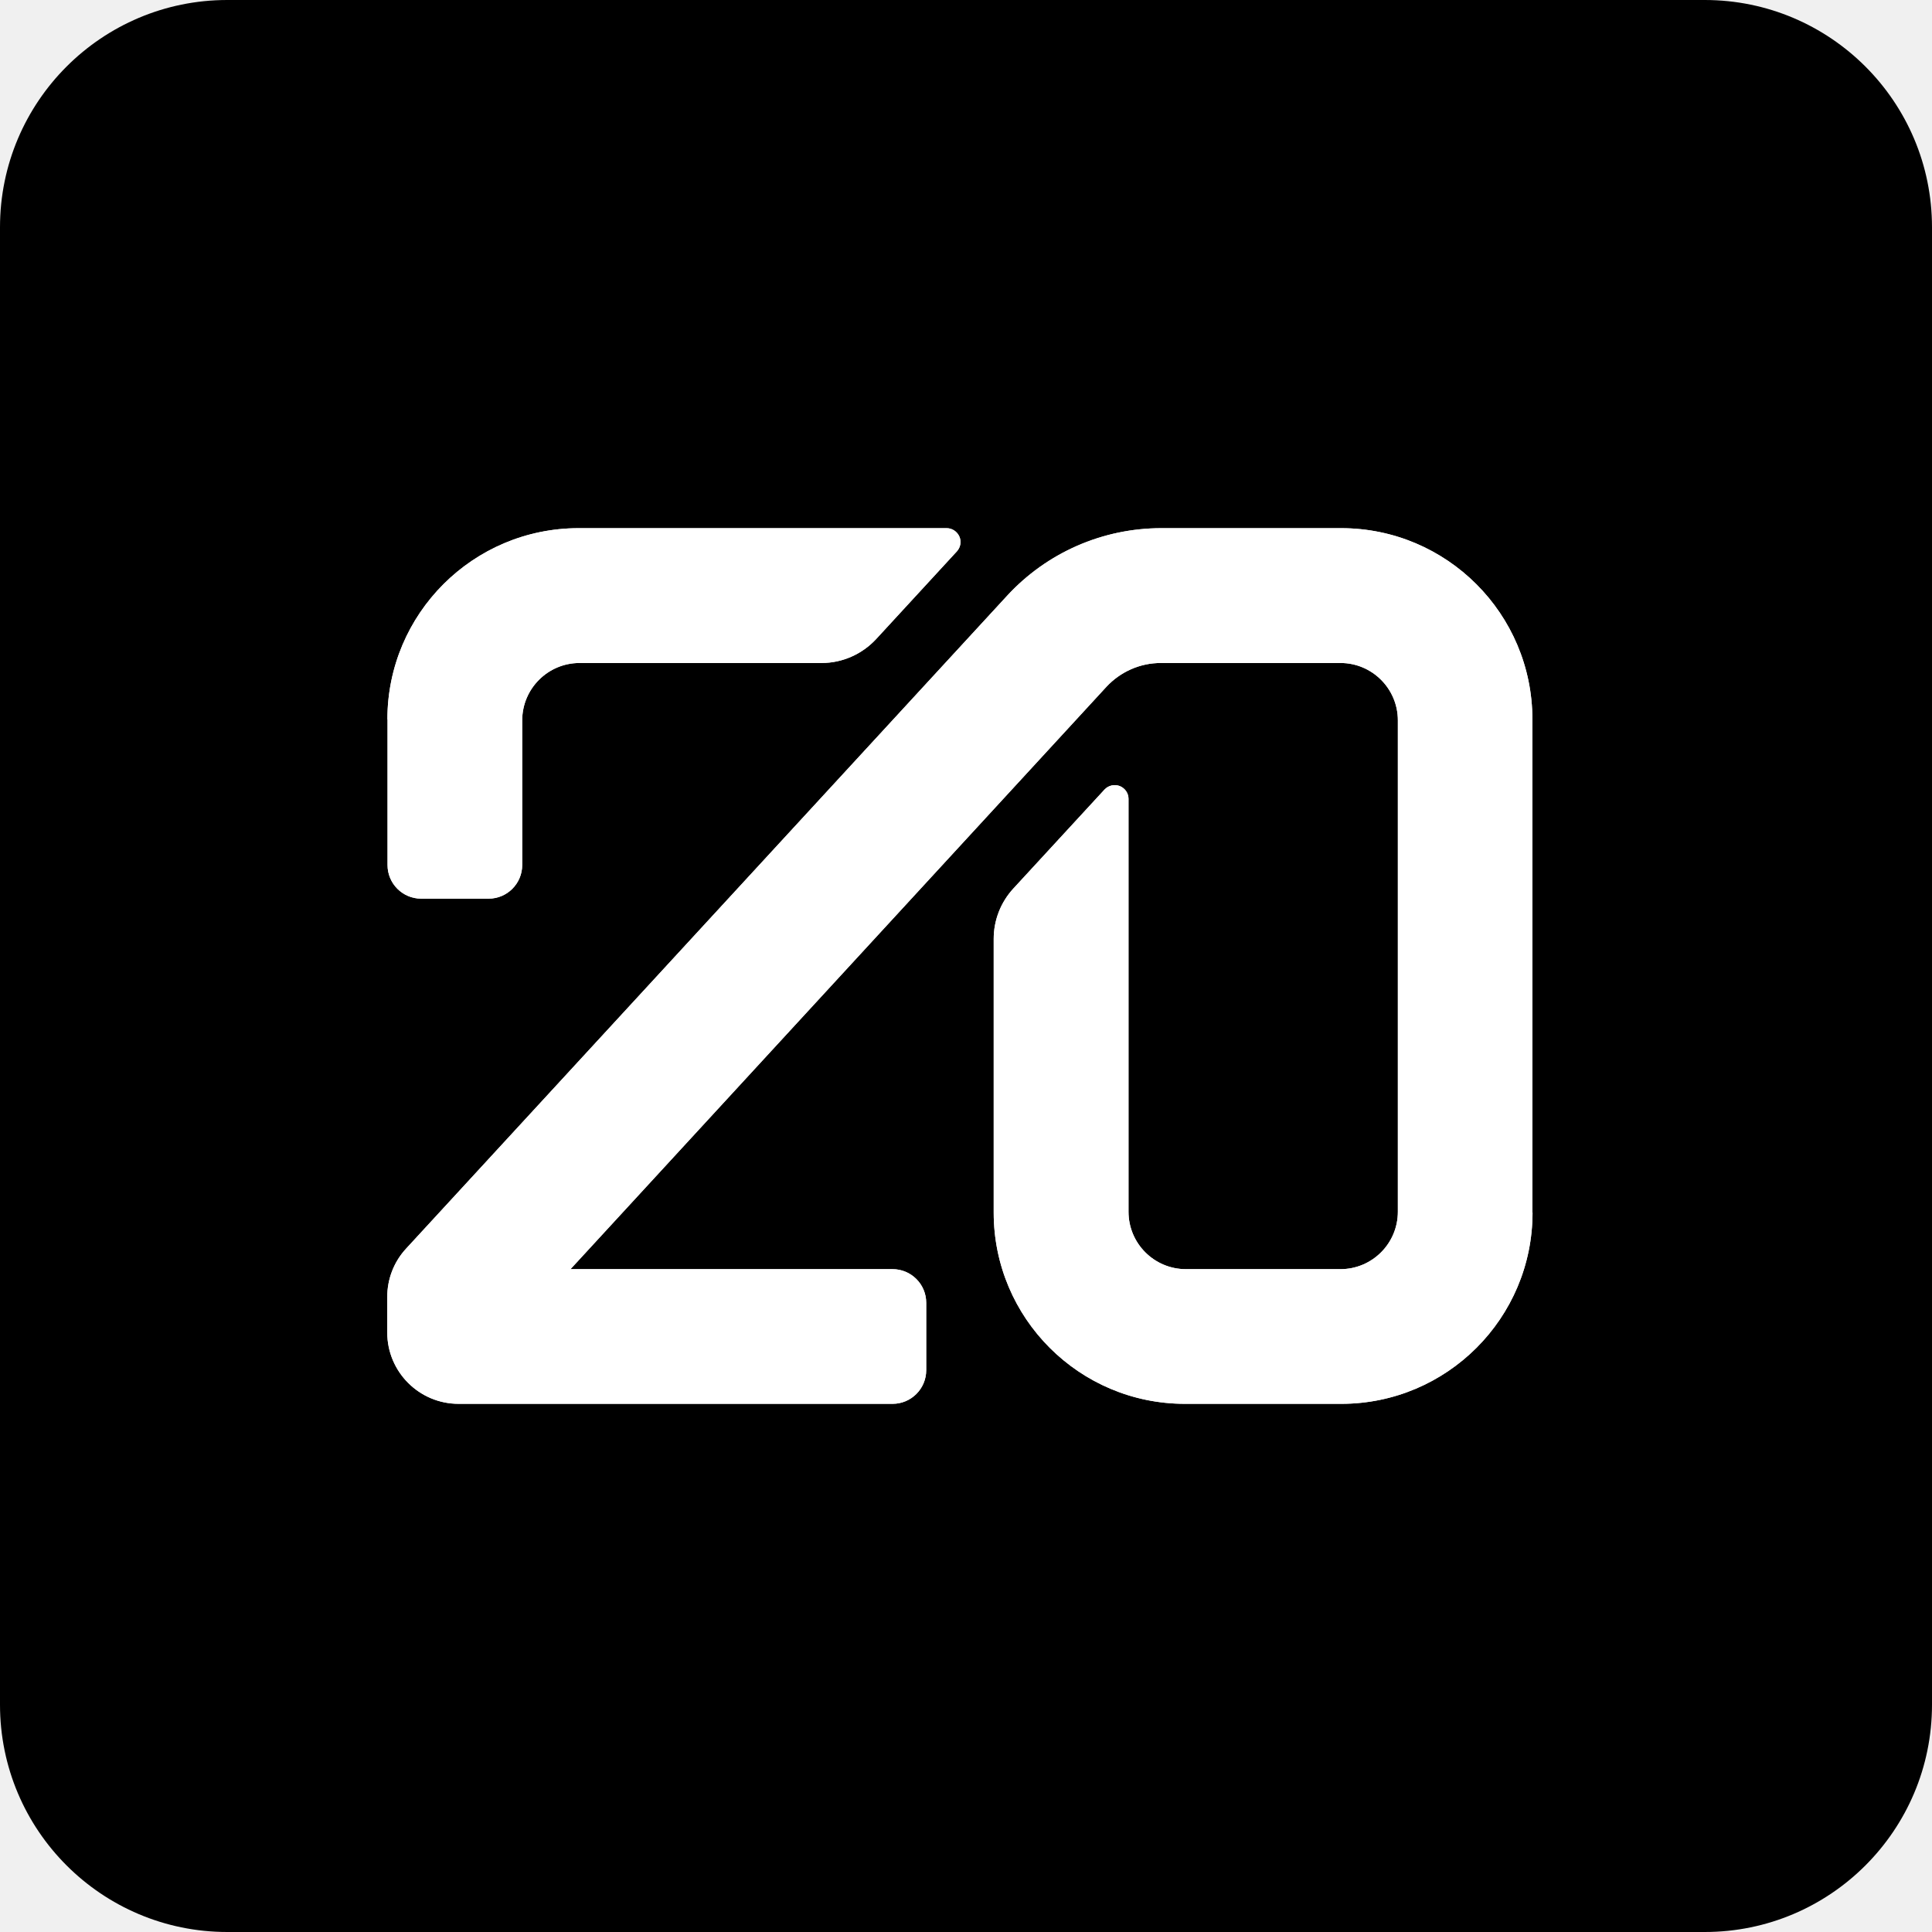
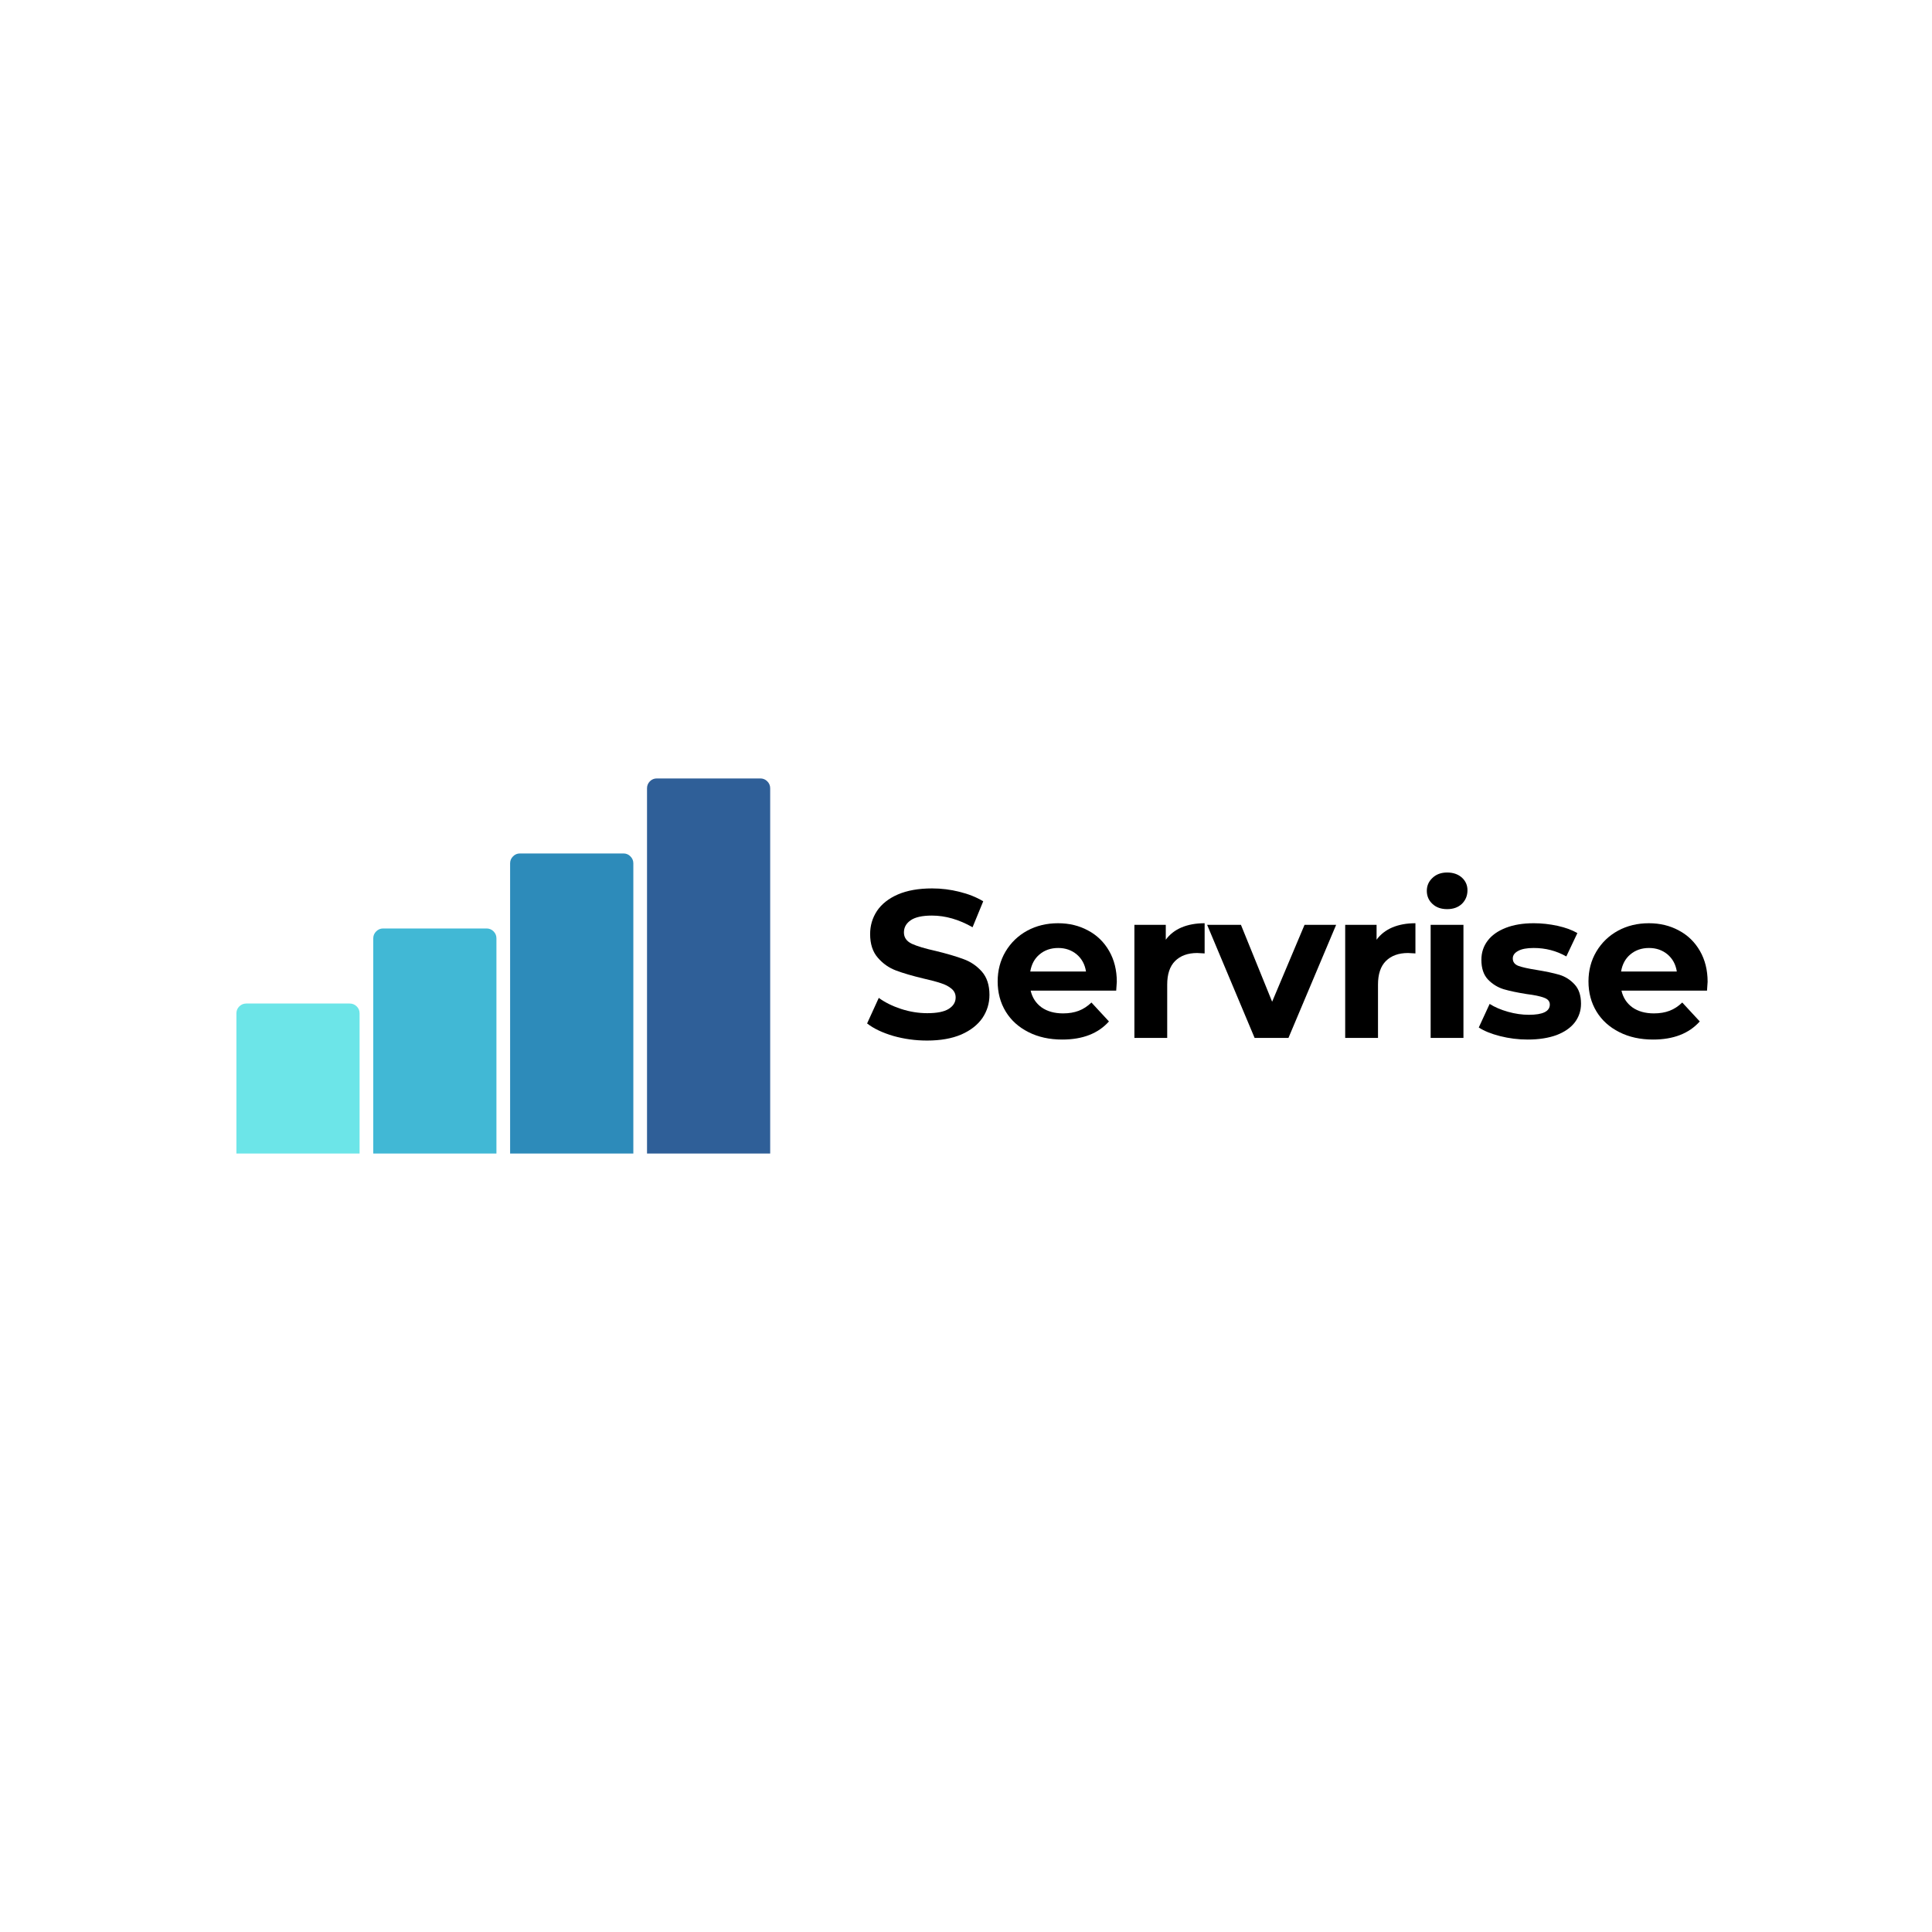
- <svg xmlns="http://www.w3.org/2000/svg" width="136" height="136" viewBox="0 0 136 136" fill="none">
-   <g clip-path="url(#clip0_2343_96406)">
-     <path d="M136 2.28882e-05H0L0 136H136V2.28882e-05ZM27.27 50.64C27.27 43.21 33.3 37.18 40.73 37.18H66.64C67.02 37.18 67.37 37.41 67.53 37.76C67.69 38.11 67.62 38.52 67.36 38.81L61.68 44.98C60.69 46.05 59.3 46.67 57.84 46.67H40.8C38.57 46.67 36.76 48.48 36.76 50.71V60.89C36.76 62.2 35.7 63.26 34.39 63.26H29.65C28.34 63.26 27.28 62.2 27.28 60.89V50.64H27.27ZM107.88 85.36C107.88 92.79 101.85 98.82 94.42 98.82H83.41C75.98 98.82 69.95 92.79 69.95 85.36V66.09C69.95 64.78 70.44 63.52 71.33 62.55L77.75 55.58C78.02 55.29 78.44 55.19 78.82 55.33C79.19 55.48 79.44 55.83 79.44 56.23V85.3C79.44 87.53 81.25 89.34 83.48 89.34H94.36C96.59 89.34 98.4 87.53 98.4 85.3V50.71C98.4 48.48 96.59 46.67 94.36 46.67H81.71C80.26 46.67 78.88 47.28 77.89 48.34L40.16 89.34H62.83C64.14 89.34 65.2 90.4 65.2 91.71V96.45C65.2 97.76 64.14 98.82 62.83 98.82H32.28C29.51 98.82 27.26 96.57 27.26 93.8V91.29C27.26 90.03 27.73 88.82 28.59 87.89L70.89 41.94C73.69 38.9 77.62 37.18 81.75 37.18H94.41C101.84 37.18 107.87 43.21 107.87 50.64V85.36H107.88Z" fill="black" />
-     <path d="M27.27 50.64C27.27 43.21 33.3 37.18 40.73 37.18H66.64C67.02 37.18 67.37 37.41 67.53 37.76C67.69 38.11 67.62 38.52 67.36 38.81L61.68 44.98C60.69 46.05 59.3 46.67 57.84 46.67H40.8C38.57 46.67 36.76 48.48 36.76 50.71V60.89C36.76 62.2 35.7 63.26 34.39 63.26H29.65C28.34 63.26 27.28 62.2 27.28 60.89V50.64H27.27Z" fill="white" />
-     <path d="M107.88 85.36C107.88 92.79 101.85 98.82 94.42 98.82H83.41C75.98 98.82 69.95 92.79 69.95 85.36V66.09C69.95 64.78 70.44 63.52 71.33 62.55L77.75 55.58C78.02 55.29 78.44 55.19 78.82 55.33C79.19 55.48 79.44 55.83 79.44 56.23V85.3C79.44 87.53 81.25 89.34 83.48 89.34H94.36C96.59 89.34 98.4 87.53 98.4 85.3V50.71C98.4 48.48 96.59 46.67 94.36 46.67H81.71C80.26 46.67 78.88 47.28 77.89 48.34L40.16 89.34H62.83C64.14 89.34 65.2 90.4 65.2 91.71V96.45C65.2 97.76 64.14 98.82 62.83 98.82H32.28C29.51 98.82 27.26 96.57 27.26 93.8V91.29C27.26 90.03 27.73 88.82 28.59 87.89L70.89 41.94C73.69 38.9 77.62 37.18 81.75 37.18H94.41C101.84 37.18 107.87 43.21 107.87 50.64V85.36H107.88Z" fill="white" />
-   </g>
+ <svg xmlns="http://www.w3.org/2000/svg" width="200" zoomAndPan="magnify" viewBox="0 0 150 150" height="200" preserveAspectRatio="xMidYMid meet" version="1.0">
  <defs>
-     <clipPath id="clip0_2343_96406">
-       <rect width="136" height="136" rx="16" fill="white" />
+     <g />
+     <clipPath id="7505823e84">
+       <path d="M 106 12 L 115.961 12 L 115.961 22 L 106 22 Z M 106 12 " clip-rule="nonzero" />
+     </clipPath>
+     <clipPath id="bbcb71e35a">
+       <path d="M 0.039 0.039 L 45 0.039 L 45 31.961 L 0.039 31.961 Z M 0.039 0.039 " clip-rule="nonzero" />
+     </clipPath>
+     <clipPath id="ef420c83b0">
+       <path d="M 1.355 18.914 L 10.918 18.914 L 10.918 30.562 L 1.355 30.562 Z M 1.355 18.914 " clip-rule="nonzero" />
+     </clipPath>
+     <clipPath id="a10a2e91e9">
+       <path d="M 11.98 13.086 L 21.543 13.086 L 21.543 30.562 L 11.98 30.562 Z M 11.98 13.086 " clip-rule="nonzero" />
+     </clipPath>
+     <clipPath id="663de93d3b">
+       <path d="M 22.605 7.262 L 32.172 7.262 L 32.172 30.562 L 22.605 30.562 Z M 22.605 7.262 " clip-rule="nonzero" />
+     </clipPath>
+     <clipPath id="340b228729">
+       <path d="M 33.234 1.438 L 42.797 1.438 L 42.797 30.562 L 33.234 30.562 Z M 33.234 1.438 " clip-rule="nonzero" />
+     </clipPath>
+     <clipPath id="967dc46156">
+       <rect x="0" width="45" y="0" height="32" />
+     </clipPath>
+     <clipPath id="c8025c35cf">
+       <rect x="0" width="116" y="0" height="32" />
    </clipPath>
  </defs>
+   <rect x="-15" width="180" fill="#ffffff" y="-15" height="180" fill-opacity="1" />
+   <rect x="-15" width="180" fill="#ffffff" y="-15" height="180" fill-opacity="1" />
+   <g transform="matrix(1, 0, 0, 1, 17, 59)">
+     <g clip-path="url(#c8025c35cf)">
+       <g fill="#000000" fill-opacity="1">
+         <g transform="translate(49.86845, 21.58533)">
+           <g>
+             <path d="M 5.109 0.203 C 4.203 0.203 3.328 0.082 2.484 -0.156 C 1.641 -0.406 0.961 -0.727 0.453 -1.125 L 1.359 -3.109 C 1.848 -2.754 2.426 -2.469 3.094 -2.25 C 3.77 -2.031 4.445 -1.922 5.125 -1.922 C 5.875 -1.922 6.426 -2.031 6.781 -2.25 C 7.145 -2.477 7.328 -2.773 7.328 -3.141 C 7.328 -3.422 7.219 -3.648 7 -3.828 C 6.789 -4.004 6.52 -4.145 6.188 -4.25 C 5.852 -4.363 5.406 -4.484 4.844 -4.609 C 3.977 -4.816 3.266 -5.023 2.703 -5.234 C 2.148 -5.441 1.676 -5.773 1.281 -6.234 C 0.883 -6.691 0.688 -7.301 0.688 -8.062 C 0.688 -8.719 0.863 -9.316 1.219 -9.859 C 1.582 -10.398 2.125 -10.828 2.844 -11.141 C 3.57 -11.453 4.457 -11.609 5.5 -11.609 C 6.227 -11.609 6.938 -11.52 7.625 -11.344 C 8.32 -11.176 8.938 -10.93 9.469 -10.609 L 8.641 -8.594 C 7.586 -9.195 6.535 -9.5 5.484 -9.5 C 4.742 -9.5 4.195 -9.379 3.844 -9.141 C 3.488 -8.898 3.312 -8.582 3.312 -8.188 C 3.312 -7.801 3.516 -7.508 3.922 -7.312 C 4.328 -7.125 4.953 -6.938 5.797 -6.75 C 6.66 -6.539 7.367 -6.332 7.922 -6.125 C 8.484 -5.926 8.961 -5.602 9.359 -5.156 C 9.754 -4.707 9.953 -4.102 9.953 -3.344 C 9.953 -2.688 9.77 -2.086 9.406 -1.547 C 9.039 -1.016 8.492 -0.586 7.766 -0.266 C 7.035 0.047 6.148 0.203 5.109 0.203 Z M 5.109 0.203 " />
+           </g>
+         </g>
+       </g>
+       <g fill="#000000" fill-opacity="1">
+         <g transform="translate(59.94241, 21.58533)">
+           <g>
+             <path d="M 9.766 -4.359 C 9.766 -4.328 9.75 -4.098 9.719 -3.672 L 3.078 -3.672 C 3.203 -3.129 3.484 -2.695 3.922 -2.375 C 4.367 -2.062 4.926 -1.906 5.594 -1.906 C 6.051 -1.906 6.457 -1.973 6.812 -2.109 C 7.164 -2.242 7.492 -2.457 7.797 -2.75 L 9.156 -1.281 C 8.32 -0.344 7.113 0.125 5.531 0.125 C 4.539 0.125 3.664 -0.066 2.906 -0.453 C 2.145 -0.836 1.555 -1.367 1.141 -2.047 C 0.723 -2.734 0.516 -3.516 0.516 -4.391 C 0.516 -5.242 0.719 -6.016 1.125 -6.703 C 1.539 -7.398 2.102 -7.941 2.812 -8.328 C 3.52 -8.711 4.316 -8.906 5.203 -8.906 C 6.066 -8.906 6.844 -8.719 7.531 -8.344 C 8.227 -7.977 8.773 -7.445 9.172 -6.75 C 9.566 -6.062 9.766 -5.266 9.766 -4.359 Z M 5.219 -6.984 C 4.645 -6.984 4.16 -6.816 3.766 -6.484 C 3.379 -6.16 3.141 -5.719 3.047 -5.156 L 7.375 -5.156 C 7.289 -5.707 7.051 -6.148 6.656 -6.484 C 6.258 -6.816 5.781 -6.984 5.219 -6.984 Z M 5.219 -6.984 " />
+           </g>
+         </g>
+       </g>
+       <g fill="#000000" fill-opacity="1">
+         <g transform="translate(69.90227, 21.58533)">
+           <g>
+             <path d="M 3.609 -7.625 C 3.91 -8.039 4.316 -8.359 4.828 -8.578 C 5.348 -8.797 5.945 -8.906 6.625 -8.906 L 6.625 -6.562 C 6.344 -6.582 6.148 -6.594 6.047 -6.594 C 5.316 -6.594 4.742 -6.383 4.328 -5.969 C 3.922 -5.562 3.719 -4.953 3.719 -4.141 L 3.719 0 L 1.172 0 L 1.172 -8.781 L 3.609 -8.781 Z M 3.609 -7.625 " />
+           </g>
+         </g>
+       </g>
+       <g fill="#000000" fill-opacity="1">
+         <g transform="translate(76.8465, 21.58533)">
+           <g>
+             <path d="M 9.891 -8.781 L 6.188 0 L 3.562 0 L -0.125 -8.781 L 2.5 -8.781 L 4.922 -2.812 L 7.438 -8.781 Z M 9.891 -8.781 " />
+           </g>
+         </g>
+       </g>
+       <g fill="#000000" fill-opacity="1">
+         <g transform="translate(86.26842, 21.58533)">
+           <g>
+             <path d="M 3.609 -7.625 C 3.91 -8.039 4.316 -8.359 4.828 -8.578 C 5.348 -8.797 5.945 -8.906 6.625 -8.906 L 6.625 -6.562 C 6.344 -6.582 6.148 -6.594 6.047 -6.594 C 5.316 -6.594 4.742 -6.383 4.328 -5.969 C 3.922 -5.562 3.719 -4.953 3.719 -4.141 L 3.719 0 L 1.172 0 L 1.172 -8.781 L 3.609 -8.781 Z M 3.609 -7.625 " />
+           </g>
+         </g>
+       </g>
+       <g fill="#000000" fill-opacity="1">
+         <g transform="translate(92.90284, 21.58533)">
+           <g>
+             <path d="M 1.172 -8.781 L 3.719 -8.781 L 3.719 0 L 1.172 0 Z M 2.453 -10 C 1.984 -10 1.602 -10.133 1.312 -10.406 C 1.02 -10.676 0.875 -11.016 0.875 -11.422 C 0.875 -11.816 1.02 -12.148 1.312 -12.422 C 1.602 -12.703 1.984 -12.844 2.453 -12.844 C 2.922 -12.844 3.301 -12.711 3.594 -12.453 C 3.883 -12.191 4.031 -11.863 4.031 -11.469 C 4.031 -11.039 3.883 -10.688 3.594 -10.406 C 3.301 -10.133 2.922 -10 2.453 -10 Z M 2.453 -10 " />
+           </g>
+         </g>
+       </g>
+       <g fill="#000000" fill-opacity="1">
+         <g transform="translate(97.48333, 21.58533)">
+           <g>
+             <path d="M 4.125 0.125 C 3.395 0.125 2.68 0.035 1.984 -0.141 C 1.297 -0.316 0.742 -0.539 0.328 -0.812 L 1.172 -2.641 C 1.566 -2.391 2.039 -2.188 2.594 -2.031 C 3.145 -1.875 3.688 -1.797 4.219 -1.797 C 5.301 -1.797 5.844 -2.062 5.844 -2.594 C 5.844 -2.844 5.691 -3.02 5.391 -3.125 C 5.098 -3.238 4.648 -3.332 4.047 -3.406 C 3.328 -3.52 2.734 -3.645 2.266 -3.781 C 1.797 -3.926 1.391 -4.176 1.047 -4.531 C 0.703 -4.895 0.531 -5.406 0.531 -6.062 C 0.531 -6.625 0.691 -7.117 1.016 -7.547 C 1.336 -7.973 1.805 -8.305 2.422 -8.547 C 3.035 -8.785 3.758 -8.906 4.594 -8.906 C 5.219 -8.906 5.836 -8.836 6.453 -8.703 C 7.066 -8.566 7.578 -8.379 7.984 -8.141 L 7.125 -6.328 C 6.352 -6.766 5.508 -6.984 4.594 -6.984 C 4.051 -6.984 3.645 -6.906 3.375 -6.75 C 3.102 -6.602 2.969 -6.41 2.969 -6.172 C 2.969 -5.898 3.113 -5.707 3.406 -5.594 C 3.695 -5.488 4.164 -5.383 4.812 -5.281 C 5.531 -5.164 6.117 -5.039 6.578 -4.906 C 7.035 -4.77 7.43 -4.52 7.766 -4.156 C 8.098 -3.801 8.266 -3.301 8.266 -2.656 C 8.266 -2.113 8.102 -1.629 7.781 -1.203 C 7.457 -0.785 6.984 -0.457 6.359 -0.219 C 5.734 0.008 4.988 0.125 4.125 0.125 Z M 4.125 0.125 " />
+           </g>
+         </g>
+       </g>
+       <g clip-path="url(#7505823e84)">
+         <g fill="#000000" fill-opacity="1">
+           <g transform="translate(105.8131, 21.58533)">
+             <g>
+               <path d="M 9.766 -4.359 C 9.766 -4.328 9.75 -4.098 9.719 -3.672 L 3.078 -3.672 C 3.203 -3.129 3.484 -2.695 3.922 -2.375 C 4.367 -2.062 4.926 -1.906 5.594 -1.906 C 6.051 -1.906 6.457 -1.973 6.812 -2.109 C 7.164 -2.242 7.492 -2.457 7.797 -2.75 L 9.156 -1.281 C 8.32 -0.344 7.113 0.125 5.531 0.125 C 4.539 0.125 3.664 -0.066 2.906 -0.453 C 2.145 -0.836 1.555 -1.367 1.141 -2.047 C 0.723 -2.734 0.516 -3.516 0.516 -4.391 C 0.516 -5.242 0.719 -6.016 1.125 -6.703 C 1.539 -7.398 2.102 -7.941 2.812 -8.328 C 3.52 -8.711 4.316 -8.906 5.203 -8.906 C 6.066 -8.906 6.844 -8.719 7.531 -8.344 C 8.227 -7.977 8.773 -7.445 9.172 -6.75 C 9.566 -6.062 9.766 -5.266 9.766 -4.359 Z M 5.219 -6.984 C 4.645 -6.984 4.16 -6.816 3.766 -6.484 C 3.379 -6.16 3.141 -5.719 3.047 -5.156 L 7.375 -5.156 C 7.289 -5.707 7.051 -6.148 6.656 -6.484 C 6.258 -6.816 5.781 -6.984 5.219 -6.984 Z M 5.219 -6.984 " />
+             </g>
+           </g>
+         </g>
+       </g>
+       <g clip-path="url(#bbcb71e35a)">
+         <g transform="matrix(1, 0, 0, 1, -0.000000000000003553, -0.000000000000007105)">
+           <g clip-path="url(#967dc46156)">
+             <g clip-path="url(#ef420c83b0)">
+               <path fill="#6ce5e8" d="M 2.121 18.914 L 10.152 18.914 C 10.363 18.914 10.547 18.988 10.695 19.137 C 10.844 19.285 10.918 19.465 10.918 19.676 L 10.918 30.562 C 10.918 30.773 10.844 30.953 10.695 31.102 C 10.547 31.254 10.363 31.328 10.152 31.328 L 2.121 31.328 C 1.91 31.328 1.73 31.254 1.578 31.102 C 1.43 30.953 1.355 30.773 1.355 30.562 L 1.355 19.676 C 1.355 19.465 1.43 19.285 1.578 19.137 C 1.73 18.988 1.91 18.914 2.121 18.914 Z M 2.121 18.914 " fill-opacity="1" fill-rule="nonzero" />
+             </g>
+             <g clip-path="url(#a10a2e91e9)">
+               <path fill="#41b8d5" d="M 12.746 13.086 L 20.777 13.086 C 20.992 13.086 21.172 13.164 21.32 13.312 C 21.469 13.461 21.543 13.641 21.543 13.852 L 21.543 30.562 C 21.543 30.773 21.469 30.953 21.32 31.102 C 21.172 31.254 20.992 31.328 20.777 31.328 L 12.746 31.328 C 12.535 31.328 12.355 31.254 12.207 31.102 C 12.055 30.953 11.98 30.773 11.98 30.562 L 11.98 13.852 C 11.98 13.641 12.055 13.461 12.207 13.312 C 12.355 13.164 12.535 13.086 12.746 13.086 Z M 12.746 13.086 " fill-opacity="1" fill-rule="nonzero" />
+             </g>
+             <g clip-path="url(#663de93d3b)">
+               <path fill="#2d8bba" d="M 23.371 7.262 L 31.406 7.262 C 31.617 7.262 31.797 7.336 31.945 7.488 C 32.094 7.637 32.172 7.816 32.172 8.027 L 32.172 30.562 C 32.172 30.773 32.094 30.953 31.945 31.102 C 31.797 31.254 31.617 31.328 31.406 31.328 L 23.371 31.328 C 23.16 31.328 22.98 31.254 22.832 31.102 C 22.68 30.953 22.605 30.773 22.605 30.562 L 22.605 8.027 C 22.605 7.816 22.68 7.637 22.832 7.488 C 22.98 7.336 23.16 7.262 23.371 7.262 Z M 23.371 7.262 " fill-opacity="1" fill-rule="nonzero" />
+             </g>
+             <g clip-path="url(#340b228729)">
+               <path fill="#2f5f98" d="M 33.996 1.438 L 42.031 1.438 C 42.242 1.438 42.422 1.512 42.57 1.66 C 42.723 1.812 42.797 1.992 42.797 2.203 L 42.797 30.562 C 42.797 30.773 42.723 30.953 42.57 31.102 C 42.422 31.254 42.242 31.328 42.031 31.328 L 33.996 31.328 C 33.785 31.328 33.605 31.254 33.457 31.102 C 33.309 30.953 33.234 30.773 33.234 30.562 L 33.234 2.203 C 33.234 1.992 33.309 1.812 33.457 1.66 C 33.605 1.512 33.785 1.438 33.996 1.438 Z M 33.996 1.438 " fill-opacity="1" fill-rule="nonzero" />
+             </g>
+           </g>
+         </g>
+       </g>
+     </g>
+   </g>
</svg>
